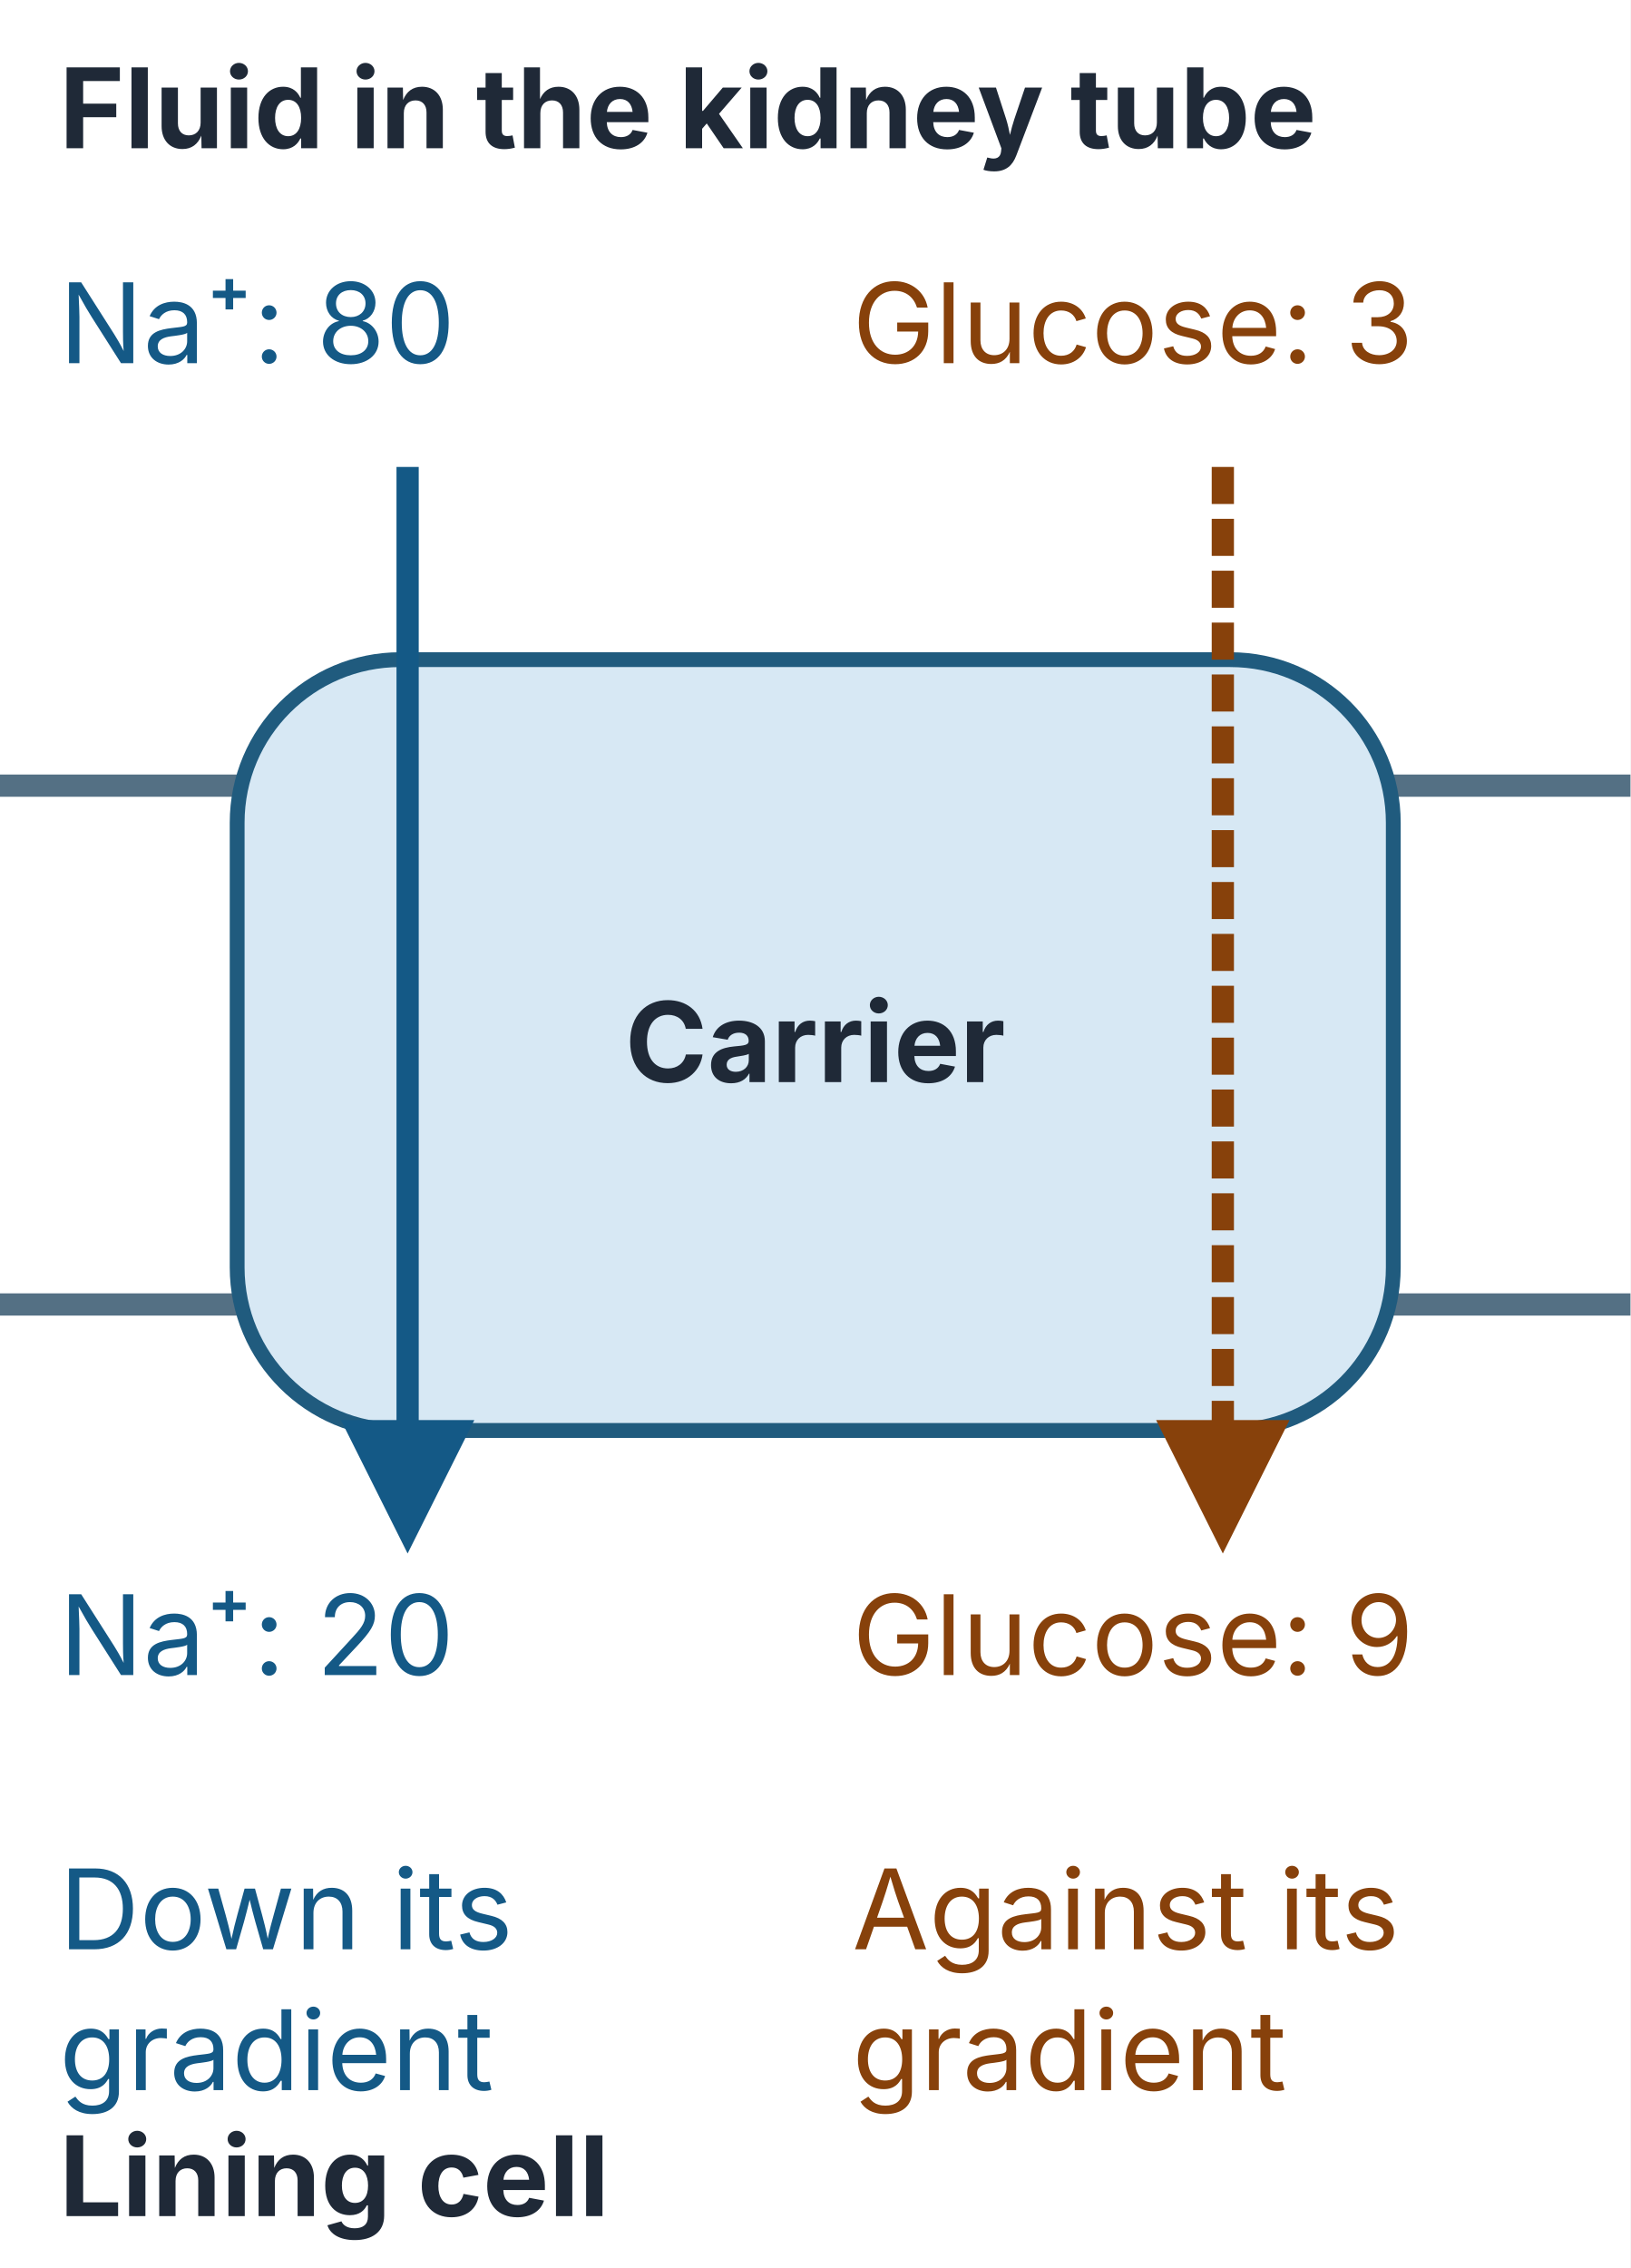
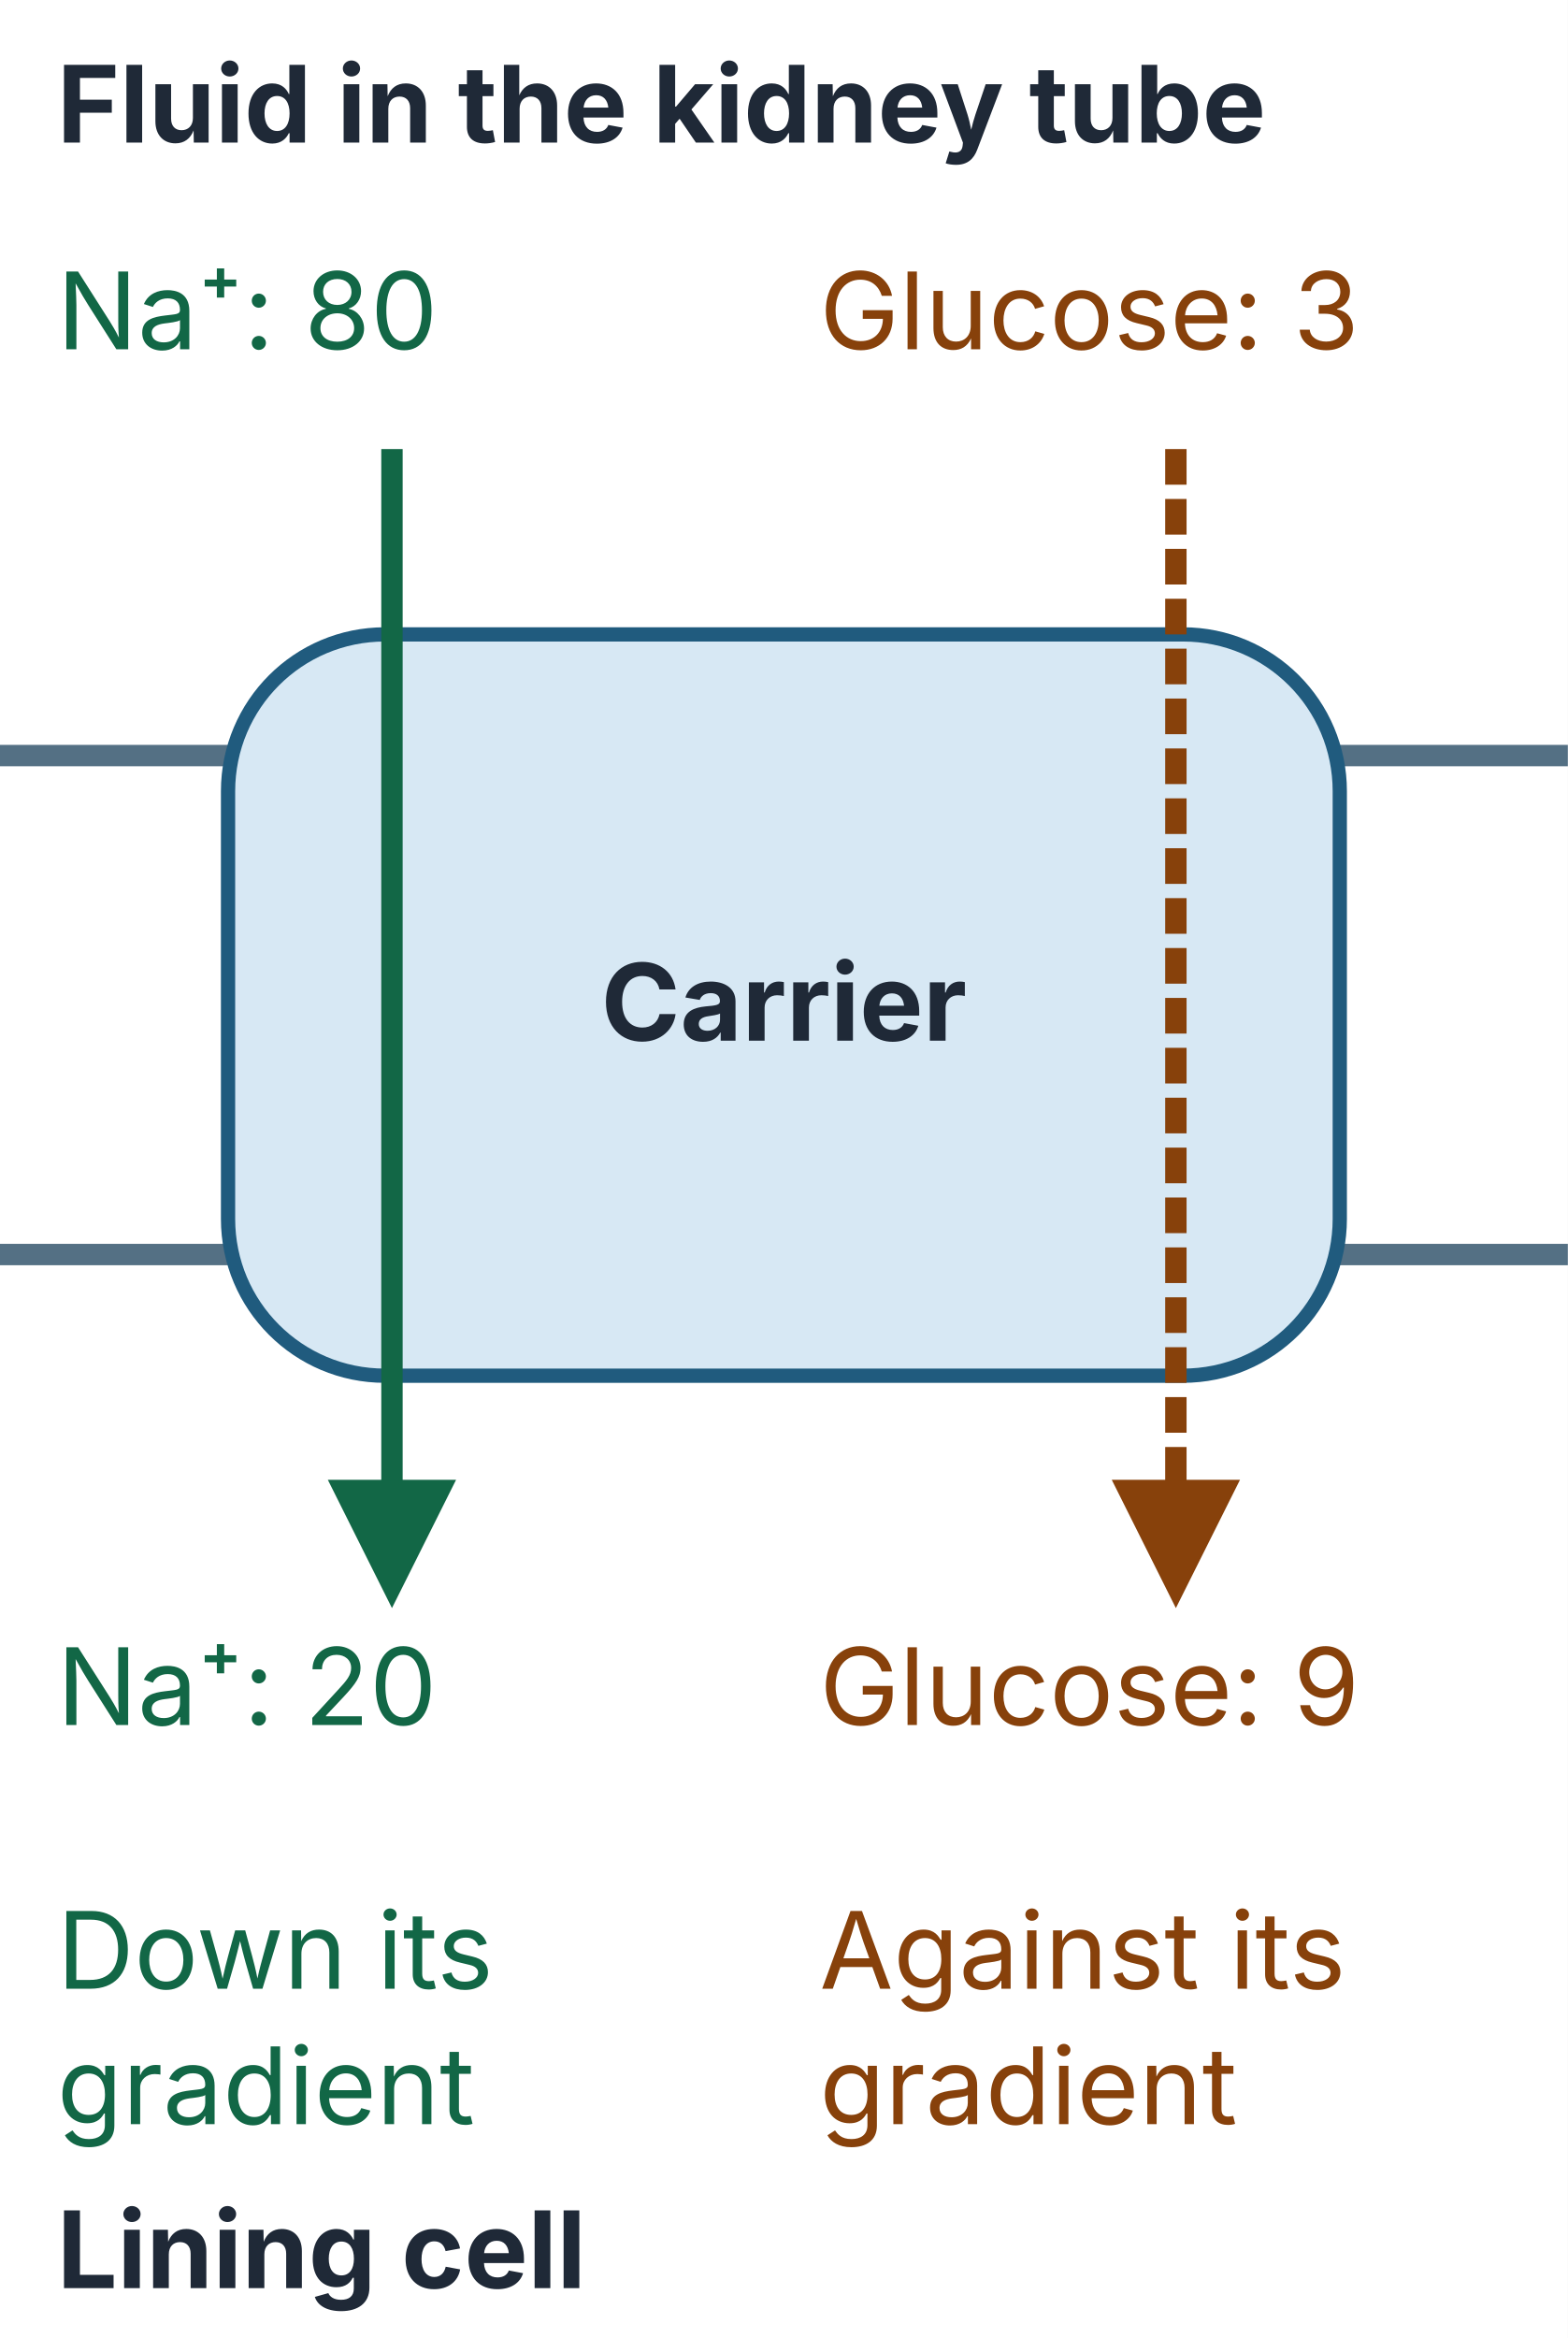
- <svg xmlns="http://www.w3.org/2000/svg" viewBox="0 0 220 306" role="img">
-   <style>text{font:15px system-ui,-apple-system,"Segoe UI",sans-serif;fill:#1f2937}.bold{font-weight:700}.ion{fill:#145986}.sugar{fill:#87410b}.mem{stroke:#547084;stroke-width:3;fill:none}.protein{fill:#d7e8f4;stroke:#205b7e;stroke-width:2}.pump{fill:#f9e5ca;stroke:#8b571c;stroke-width:2}.a{stroke:#145986;stroke-width:3;fill:none;marker-end:url(#blue)}.b{stroke:#87410b;stroke-width:3;stroke-dasharray:5 2;fill:none;marker-end:url(#brown)}</style>
+ <svg xmlns="http://www.w3.org/2000/svg" viewBox="0 0 220 328" role="img">
+   <style>text{font:15px system-ui,-apple-system,"Segoe UI",sans-serif;fill:#1f2937}.bold{font-weight:700}.ion{fill:#126746}.sugar{fill:#87410b}.mem{stroke:#547084;stroke-width:3;fill:none}.protein{fill:#d7e8f4;stroke:#205b7e;stroke-width:2}.pump{fill:#f9e5ca;stroke:#8b571c;stroke-width:2}.a{stroke:#126746;stroke-width:3;fill:none;marker-end:url(#ion-arrow)}.b{stroke:#87410b;stroke-width:3;stroke-dasharray:5 2;fill:none;marker-end:url(#brown)}</style>
  <defs>
-     <marker id="blue" viewBox="0 0 10 10" refX="8" refY="5" markerWidth="6" markerHeight="6" orient="auto">
-       <path d="M0 0L10 5L0 10Z" fill="#145986" />
+     <marker id="ion-arrow" viewBox="0 0 10 10" refX="8" refY="5" markerWidth="6" markerHeight="6" orient="auto">
+       <path d="M0 0L10 5L0 10Z" fill="#126746" />
    </marker>
    <marker id="brown" viewBox="0 0 10 10" refX="8" refY="5" markerWidth="6" markerHeight="6" orient="auto">
      <path d="M0 0L10 5L0 10Z" fill="#87410b" />
    </marker>
  </defs>
-   <rect width="220" height="306" fill="#fff" />
+   <rect width="220" height="328" fill="#fff" />
  <text x="8" y="20" class="bold">Fluid in the kidney tube</text>
  <text x="8" y="49" class="ion">Na⁺: 80</text>
  <text x="115" y="49" class="sugar">Glucose: 3</text>
  <path class="mem" d="M0 106 H220 M0 176 H220" />
  <rect x="32" y="89" width="156" height="104" rx="22" class="protein" />
-   <path class="a" d="M55 63 V206" />
-   <path class="b" d="M165 63 V206" />
+   <path class="a" d="M55 63 V222" />
+   <path class="b" d="M165 63 V222" />
  <text x="110" y="146" text-anchor="middle" class="bold">Carrier</text>
-   <text x="8" y="226" class="ion">Na⁺: 20</text>
-   <text x="115" y="226" class="sugar">Glucose: 9</text>
-   <text x="8" y="299" class="bold">Lining cell</text>
-   <text x="8" y="263" class="ion">Down its</text>
-   <text x="8" y="282" class="ion">gradient</text>
-   <text x="115" y="263" class="sugar">Against its</text>
-   <text x="115" y="282" class="sugar">gradient</text>
+   <text x="8" y="242" class="ion">Na⁺: 20</text>
+   <text x="115" y="242" class="sugar">Glucose: 9</text>
+   <text x="8" y="321" class="bold">Lining cell</text>
+   <text x="8" y="279" class="ion">Down its</text>
+   <text x="8" y="298" class="ion">gradient</text>
+   <text x="115" y="279" class="sugar">Against its</text>
+   <text x="115" y="298" class="sugar">gradient</text>
</svg>
